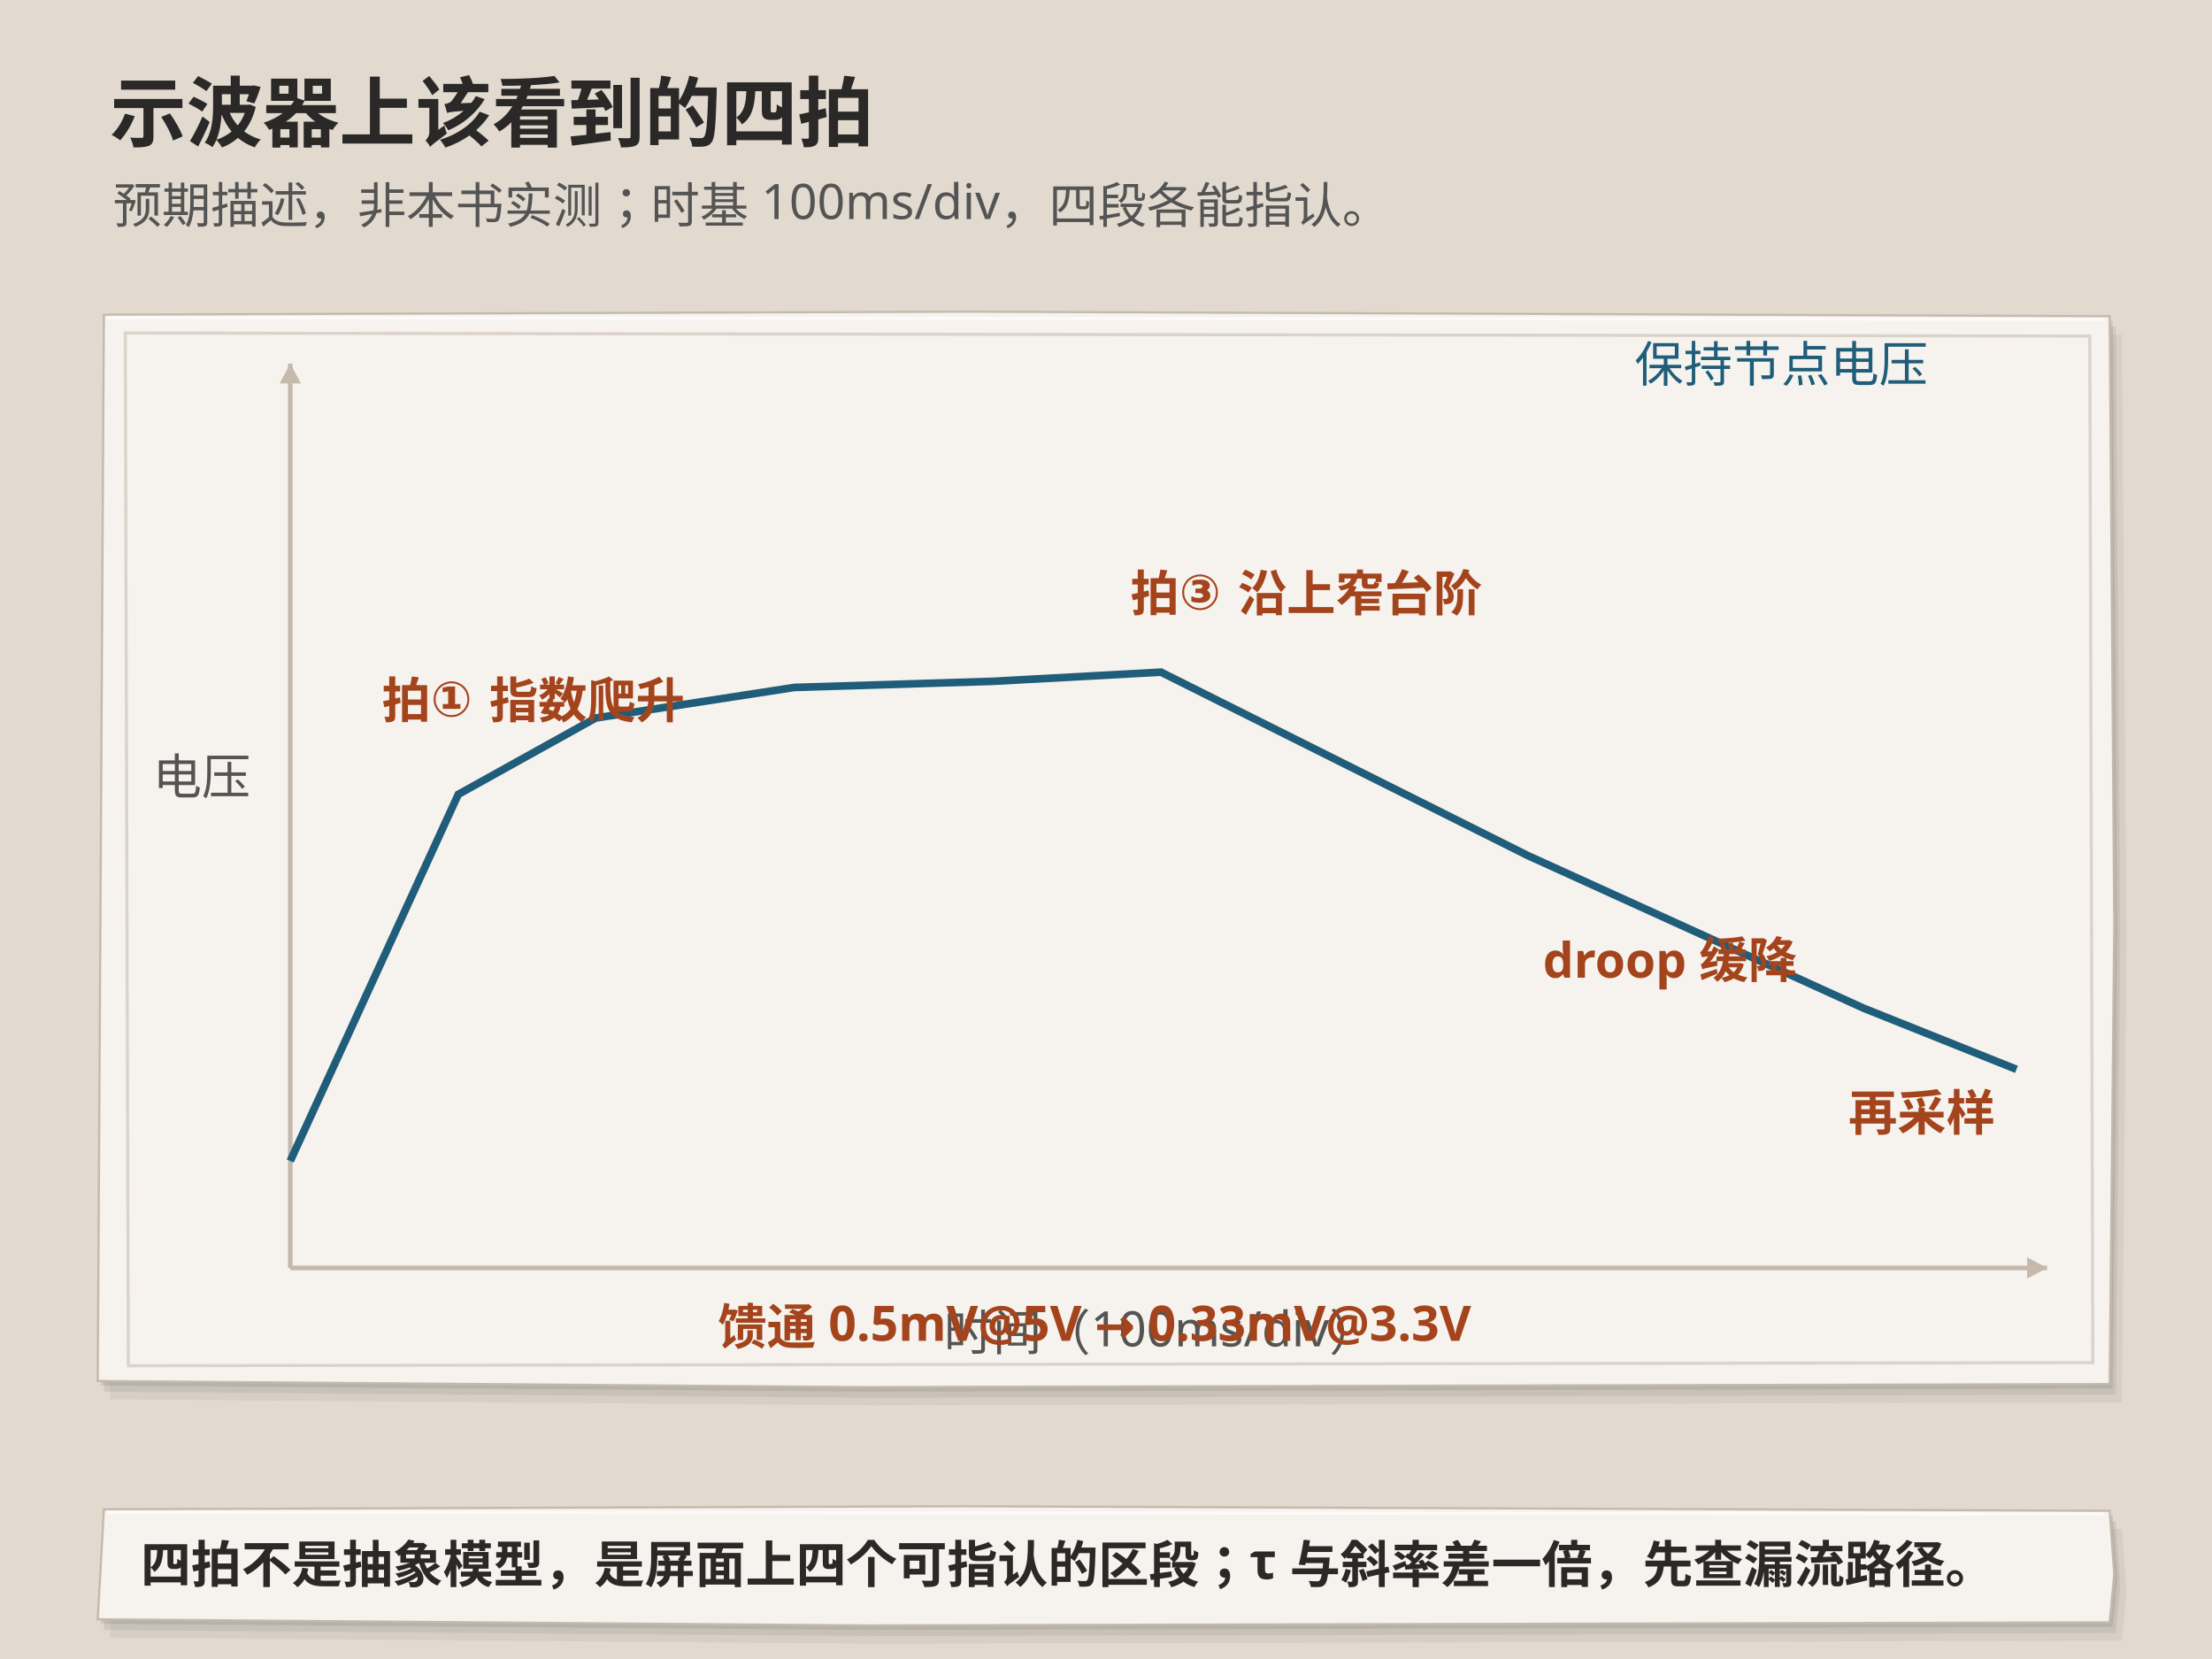
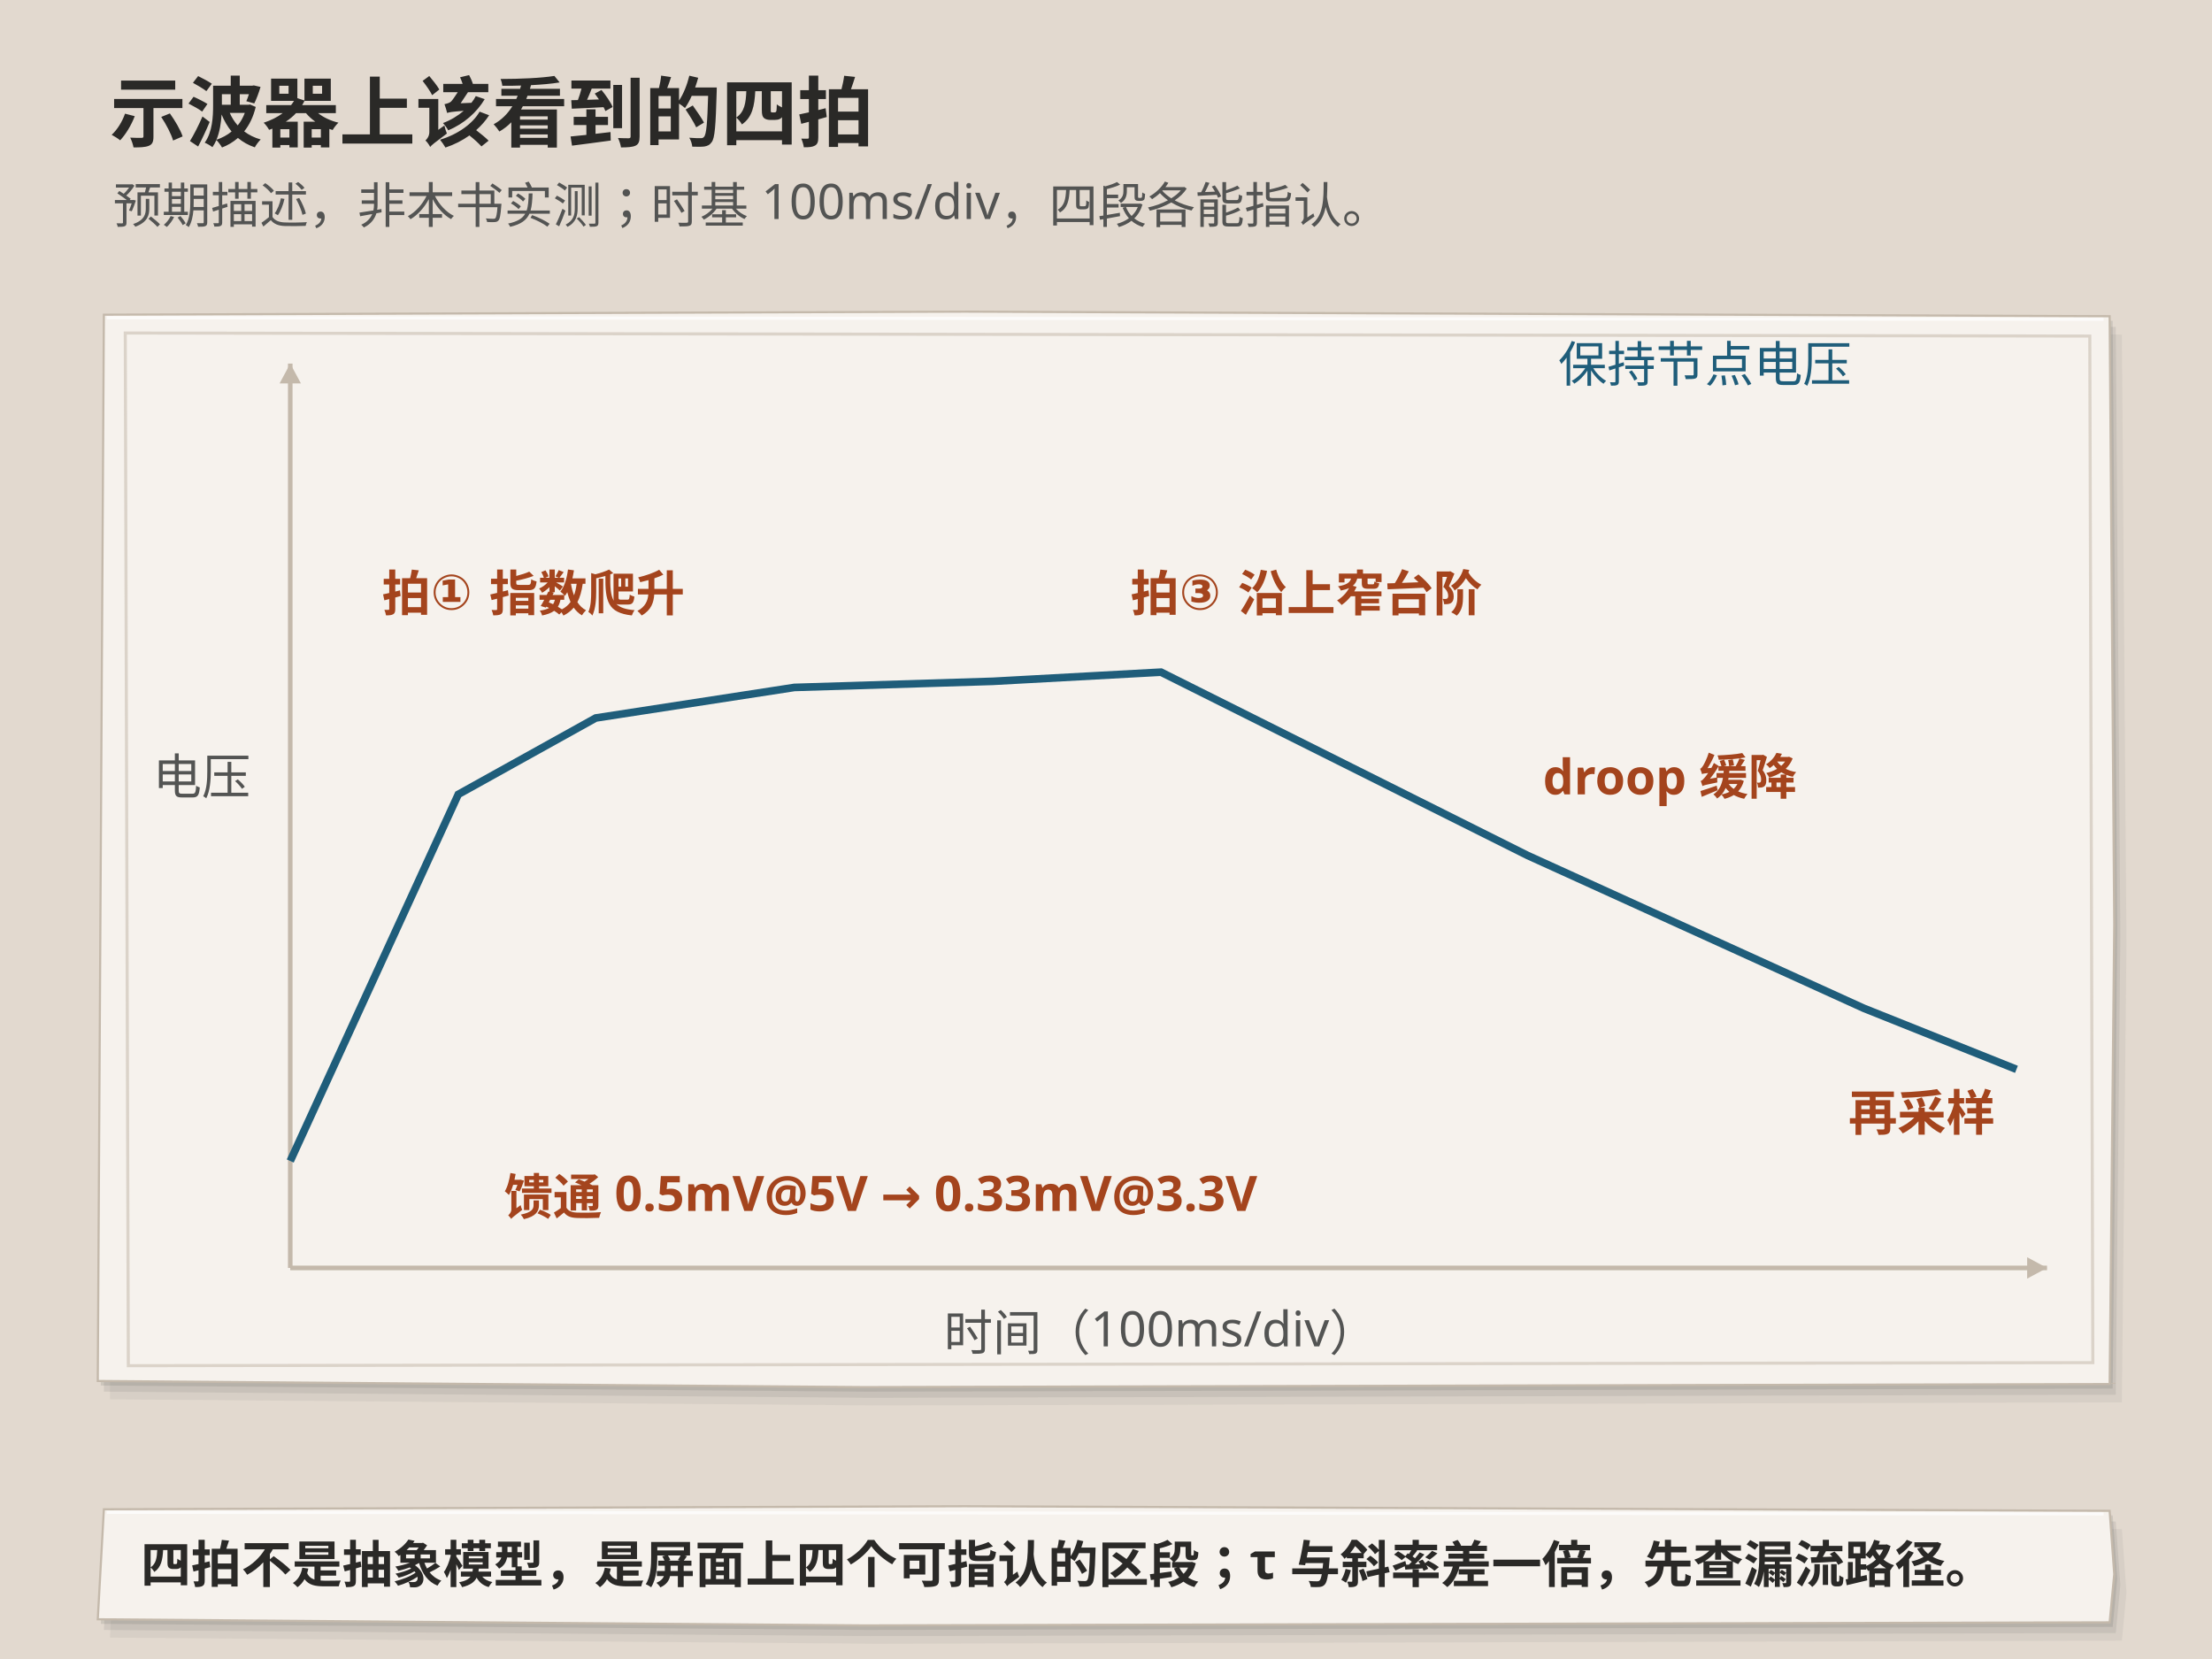
<svg xmlns="http://www.w3.org/2000/svg" viewBox="0 0 1448 1086" role="img" aria-labelledby="title desc" data-print-width-mm="138" data-composition="technical-overlay-v1" data-base-medium="python-svg">
  <rect width="1448" height="1086" fill="#e2d9cf" />
  <g id="paper-illustration">
    <path data-paper-shadow="true" transform="translate(8 12)" d="M68,206 L631.6,204 L1381,207 L1384,605.28 L1381,906 L565.6,908 L64,904 Z" fill="#535453" opacity="0.08" />
    <path data-paper-shadow="true" transform="translate(4 7)" d="M68,206 L631.6,204 L1381,207 L1384,605.28 L1381,906 L565.6,908 L64,904 Z" fill="#535453" opacity="0.12" />
    <path data-paper-shadow="true" transform="translate(2 3)" d="M68,206 L631.6,204 L1381,207 L1384,605.28 L1381,906 L565.6,908 L64,904 Z" fill="#535453" opacity="0.15" />
    <path d="M68,206 L631.6,204 L1381,207 L1384,605.28 L1381,906 L565.6,908 L64,904 Z" fill="#f6f2ed" stroke="#c4b9ab" stroke-width="1.4" />
    <path d="M70,208L1377,209" fill="none" stroke="#ffffff" stroke-width="2" opacity=".7" />
    <path d="M82,218 L1368,220 L1370,892 L84,894 Z" fill="none" stroke="#c4b9ab" stroke-width="2" opacity=".55" />
    <line x1="190" y1="830" x2="1340" y2="830" stroke="#c4b9ab" stroke-width="3" stroke-dasharray="" />
    <polygon points="1340,830 1327.0,823.0 1327.0,837.0" fill="#c4b9ab" />
    <line x1="190" y1="830" x2="190" y2="238" stroke="#c4b9ab" stroke-width="3" stroke-dasharray="" />
    <polygon points="190,238 183.0,251.0 197.0,251.0" fill="#c4b9ab" />
    <polyline points="190,760 300,520 390,470 520,450 650,446 760,440 880,500 1000,560 1110,610 1220,660 1320,700" fill="none" stroke="#1f5d7a" stroke-width="5" stroke-dasharray="" />
  </g>
  <g id="technical-overlay">
    <text x="72" y="92" fill="#2a2927" font-size="50" font-weight="700" font-family="Microsoft YaHei,Noto Sans SC,sans-serif" text-anchor="start" data-background="#e2d9cf">示波器上该看到的四拍</text>
    <text x="74" y="146" fill="#535453" font-size="32" font-weight="400" font-family="Microsoft YaHei,Noto Sans SC,sans-serif" text-anchor="start" data-background="#e2d9cf">预期描述，非本书实测；时基 100ms/div，四段各能指认。</text>
    <text x="760" y="884" fill="#535453" font-size="32" font-weight="400" font-family="Microsoft YaHei,Noto Sans SC,sans-serif" text-anchor="middle" data-background="#f6f2ed">时间（100ms/div）</text>
    <text x="132" y="520" fill="#535453" font-size="32" font-weight="400" font-family="Microsoft YaHei,Noto Sans SC,sans-serif" text-anchor="middle" data-background="#f6f2ed">电压</text>
-     <text x="1070" y="250" fill="#1f5d7a" font-size="32" font-weight="400" font-family="Microsoft YaHei,Noto Sans SC,sans-serif" text-anchor="start" data-background="#f6f2ed">保持节点电压</text>
-     <text x="250" y="470" fill="#a4441d" font-size="32" font-weight="700" font-family="Microsoft YaHei,Noto Sans SC,sans-serif" text-anchor="start" data-background="#f6f2ed">拍① 指数爬升</text>
+     <text x="1020" y="250" fill="#1f5d7a" font-size="32" font-weight="400" font-family="Microsoft YaHei,Noto Sans SC,sans-serif" text-anchor="start" data-background="#f6f2ed">保持节点电压</text>
+     <text x="250" y="400" fill="#a4441d" font-size="32" font-weight="700" font-family="Microsoft YaHei,Noto Sans SC,sans-serif" text-anchor="start" data-background="#f6f2ed">拍① 指数爬升</text>
    <text x="740" y="400" fill="#a4441d" font-size="32" font-weight="700" font-family="Microsoft YaHei,Noto Sans SC,sans-serif" text-anchor="start" data-background="#f6f2ed">拍③ 沿上窄台阶</text>
-     <text x="1010" y="640" fill="#a4441d" font-size="32" font-weight="700" font-family="Microsoft YaHei,Noto Sans SC,sans-serif" text-anchor="start" data-background="#f6f2ed">droop 缓降</text>
+     <text x="1010" y="520" fill="#a4441d" font-size="32" font-weight="700" font-family="Microsoft YaHei,Noto Sans SC,sans-serif" text-anchor="start" data-background="#f6f2ed">droop 缓降</text>
    <text x="1210" y="740" fill="#a4441d" font-size="32" font-weight="700" font-family="Microsoft YaHei,Noto Sans SC,sans-serif" text-anchor="start" data-background="#f6f2ed">再采样</text>
-     <text x="470" y="880" fill="#a4441d" font-size="32" font-weight="700" font-family="Microsoft YaHei,Noto Sans SC,sans-serif" text-anchor="start" data-background="#f6f2ed">馈通 0.5mV@5V → 0.33mV@3.3V</text>
+     <text x="330" y="795" fill="#a4441d" font-size="32" font-weight="700" font-family="Microsoft YaHei,Noto Sans SC,sans-serif" text-anchor="start" data-background="#f6f2ed">馈通 0.5mV@5V → 0.33mV@3.3V</text>
    <path data-paper-shadow="true" transform="translate(8 12)" d="M68,988 L631.6,986 L1381,989 L1384,1030.46 L1381,1062 L565.6,1064 L64,1060 Z" fill="#535453" opacity="0.08" />
    <path data-paper-shadow="true" transform="translate(4 7)" d="M68,988 L631.6,986 L1381,989 L1384,1030.46 L1381,1062 L565.6,1064 L64,1060 Z" fill="#535453" opacity="0.12" />
    <path data-paper-shadow="true" transform="translate(2 3)" d="M68,988 L631.6,986 L1381,989 L1384,1030.46 L1381,1062 L565.6,1064 L64,1060 Z" fill="#535453" opacity="0.15" />
    <path d="M68,988 L631.6,986 L1381,989 L1384,1030.46 L1381,1062 L565.6,1064 L64,1060 Z" fill="#f6f2ed" stroke="#c4b9ab" stroke-width="1.4" />
    <path d="M70,990L1377,991" fill="none" stroke="#ffffff" stroke-width="2" opacity=".7" />
    <text x="92" y="1036" fill="#2a2927" font-size="33" font-weight="700" font-family="Microsoft YaHei,Noto Sans SC,sans-serif" text-anchor="start" data-background="#f6f2ed">四拍不是抽象模型，是屏面上四个可指认的区段；τ 与斜率差一倍，先查漏流路径。</text>
  </g>
</svg>
